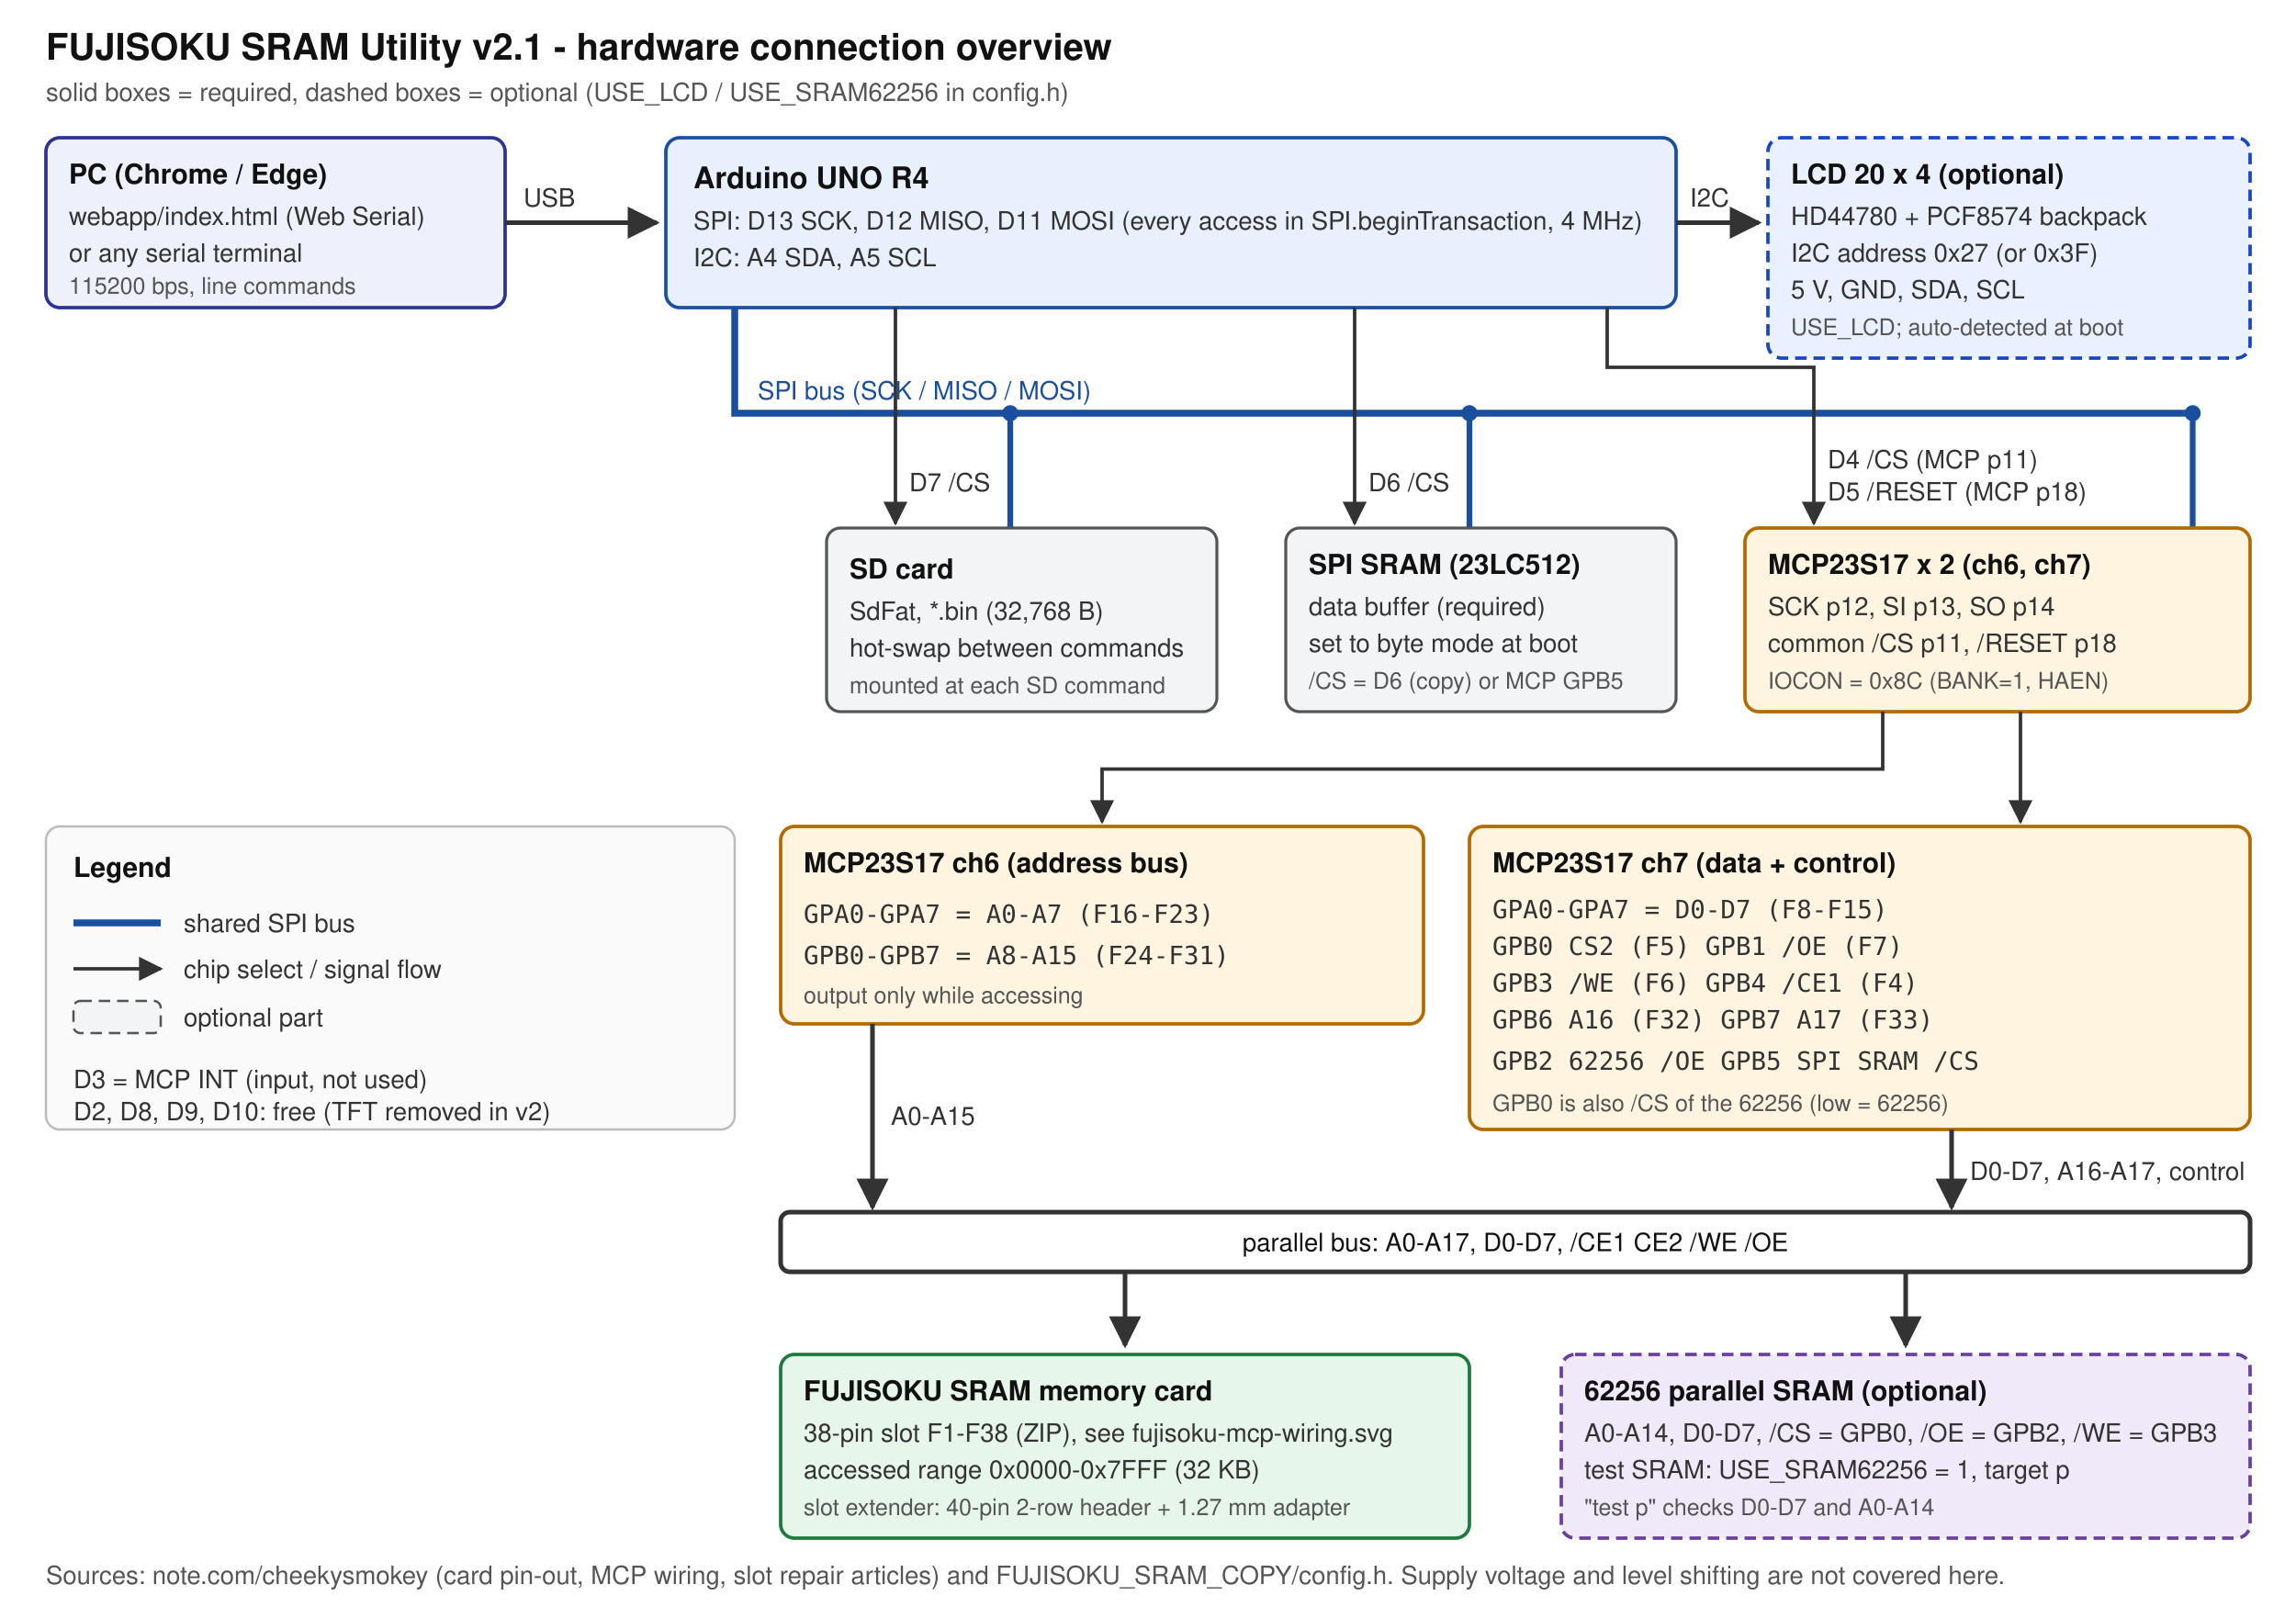
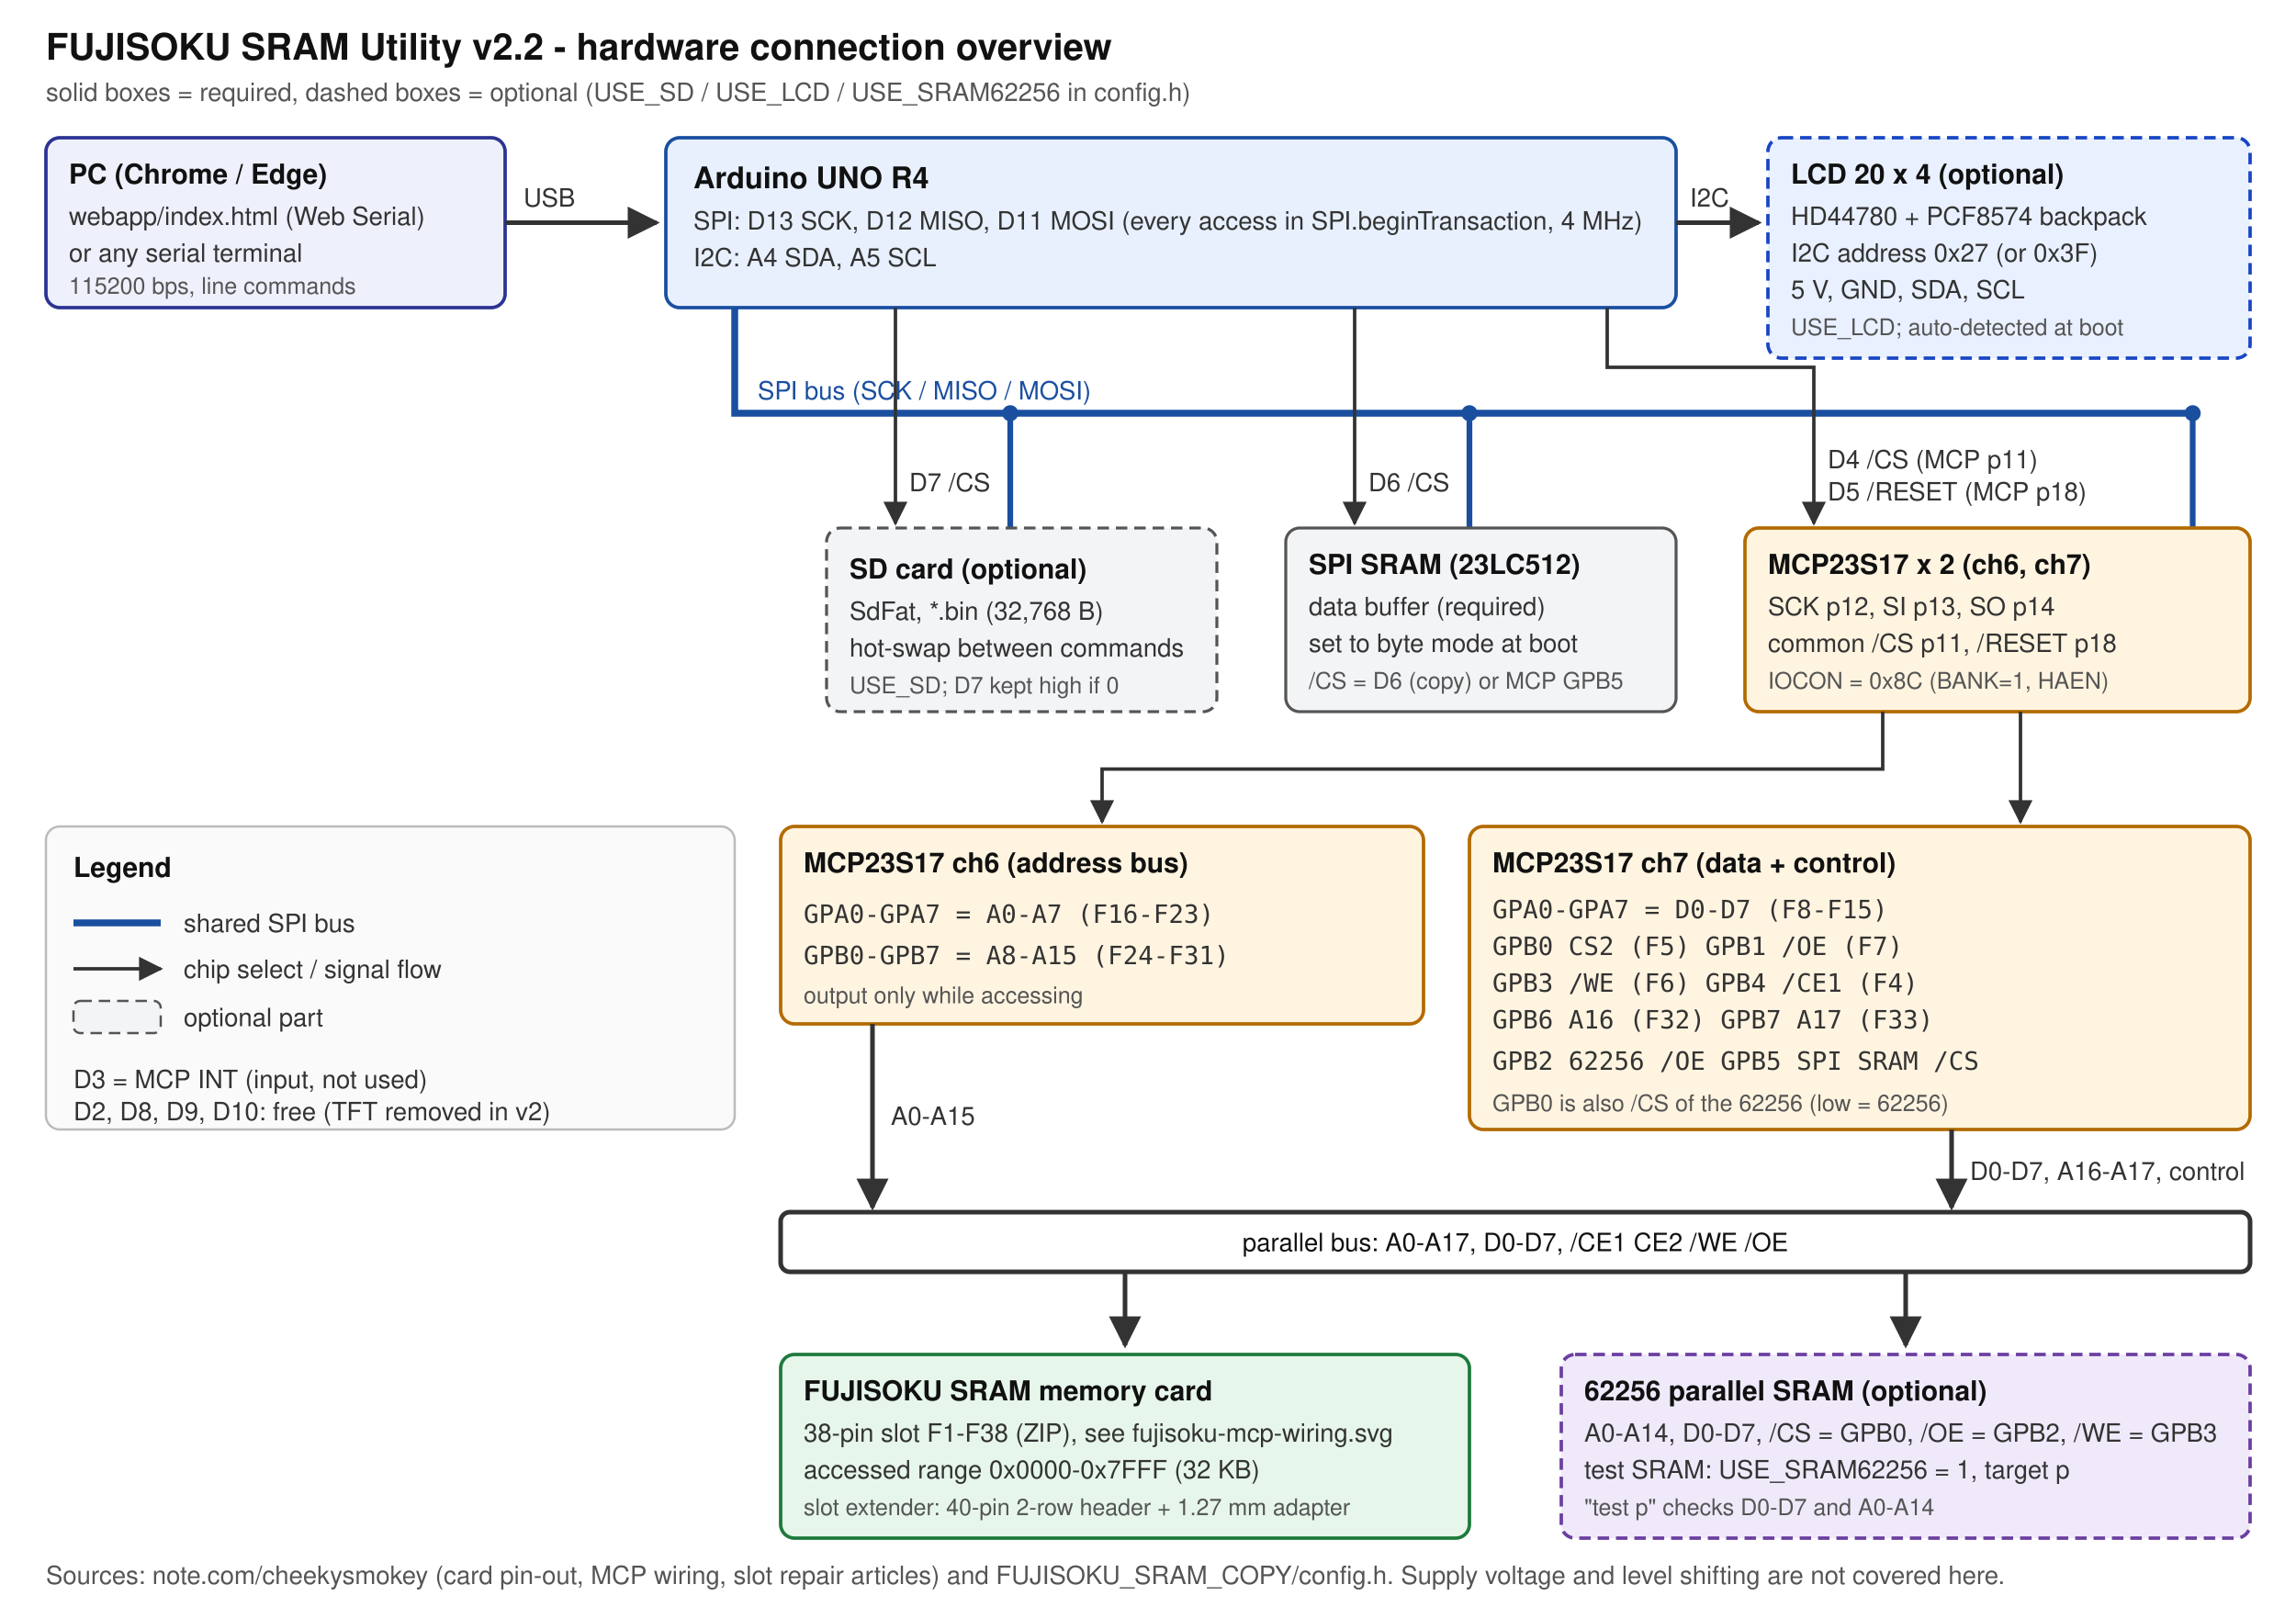
<svg xmlns="http://www.w3.org/2000/svg" viewBox="0 0 1000 700" width="1000" height="700" font-family="Helvetica, Arial, sans-serif" font-size="12">
  <defs>
    <marker id="arr" viewBox="0 0 10 10" refX="9" refY="5" markerWidth="7" markerHeight="7" orient="auto">
      <path d="M0,0 L10,5 L0,10 z" fill="#333333" />
    </marker>
  </defs>
  <rect width="1000" height="700" fill="#ffffff" />
-   <text x="20" y="26" font-size="16" font-weight="bold" fill="#111111">FUJISOKU SRAM Utility v2.1 - hardware connection overview</text>
-   <text x="20" y="44" font-size="11" fill="#555555">solid boxes = required, dashed boxes = optional (USE_LCD / USE_SRAM62256 in config.h)</text>
+   <text x="20" y="26" font-size="16" font-weight="bold" fill="#111111">FUJISOKU SRAM Utility v2.2 - hardware connection overview</text>
+   <text x="20" y="44" font-size="11" fill="#555555">solid boxes = required, dashed boxes = optional (USE_SD / USE_LCD / USE_SRAM62256 in config.h)</text>
  <rect x="20" y="60" width="200" height="74" rx="6" fill="#eef0fb" stroke="#2c3393" stroke-width="1.5" />
  <text x="30" y="80" font-weight="bold" fill="#111111">PC (Chrome / Edge)</text>
  <text x="30" y="98" font-size="11" fill="#333333">webapp/index.html (Web Serial)</text>
  <text x="30" y="114" font-size="11" fill="#333333">or any serial terminal</text>
  <text x="30" y="128" font-size="10" fill="#555555">115200 bps, line commands</text>
  <path d="M220,97 H286" stroke="#333333" stroke-width="2" fill="none" marker-end="url(#arr)" />
  <text x="228" y="90" font-size="11" fill="#333333">USB</text>
  <rect x="290" y="60" width="440" height="74" rx="6" fill="#e8f0fe" stroke="#1a4fa0" stroke-width="1.5" />
  <text x="302" y="82" font-size="13" font-weight="bold" fill="#111111">Arduino UNO R4</text>
  <text x="302" y="100" font-size="11" fill="#333333">SPI: D13 SCK, D12 MISO, D11 MOSI (every access in SPI.beginTransaction, 4 MHz)</text>
  <text x="302" y="116" font-size="11" fill="#333333">I2C: A4 SDA, A5 SCL</text>
  <rect x="770" y="60" width="210" height="96" rx="6" fill="#e9f0ff" stroke="#1846c4" stroke-width="1.5" stroke-dasharray="5,3" />
  <text x="780" y="80" font-weight="bold" fill="#111111">LCD 20 x 4 (optional)</text>
  <text x="780" y="98" font-size="11" fill="#333333">HD44780 + PCF8574 backpack</text>
  <text x="780" y="114" font-size="11" fill="#333333">I2C address 0x27 (or 0x3F)</text>
  <text x="780" y="130" font-size="11" fill="#333333">5 V, GND, SDA, SCL</text>
  <text x="780" y="146" font-size="10" fill="#555555">USE_LCD; auto-detected at boot</text>
  <path d="M730,97 H766" stroke="#333333" stroke-width="2" fill="none" marker-end="url(#arr)" />
  <text x="736" y="90" font-size="11" fill="#333333">I2C</text>
  <path d="M320,134 V180 H955" fill="none" stroke="#1a4fa0" stroke-width="3" />
  <text x="330" y="174" font-size="11" fill="#1a4fa0">SPI bus (SCK / MISO / MOSI)</text>
  <g stroke="#1a4fa0" stroke-width="2.5" fill="none">
    <path d="M440,180 V230" />
    <path d="M640,180 V230" />
    <path d="M955,180 V230" />
  </g>
  <g fill="#1a4fa0">
    <circle cx="440" cy="180" r="3.5" />
    <circle cx="640" cy="180" r="3.5" />
    <circle cx="955" cy="180" r="3.5" />
  </g>
  <g stroke="#333333" stroke-width="1.5" fill="none">
    <path d="M390,134 V228" marker-end="url(#arr)" />
    <path d="M590,134 V228" marker-end="url(#arr)" />
    <path d="M790,170 V228" marker-end="url(#arr)" />
  </g>
  <path d="M700,134 V160 H790 V170" fill="none" stroke="#333333" stroke-width="1.5" />
  <g font-size="11" fill="#333333">
    <text x="396" y="214">D7 /CS</text>
    <text x="596" y="214">D6 /CS</text>
    <text x="796" y="204">D4 /CS (MCP p11)</text>
    <text x="796" y="218">D5 /RESET (MCP p18)</text>
  </g>
-   <rect x="360" y="230" width="170" height="80" rx="6" fill="#f3f4f6" stroke="#555555" stroke-width="1.3" />
-   <text x="370" y="252" font-weight="bold" fill="#111111">SD card</text>
+   <rect x="360" y="230" width="170" height="80" rx="6" fill="#f3f4f6" stroke="#555555" stroke-width="1.3" stroke-dasharray="5,3" />
+   <text x="370" y="252" font-weight="bold" fill="#111111">SD card (optional)</text>
  <text x="370" y="270" font-size="11" fill="#333333">SdFat, *.bin (32,768 B)</text>
  <text x="370" y="286" font-size="11" fill="#333333">hot-swap between commands</text>
-   <text x="370" y="302" font-size="10" fill="#555555">mounted at each SD command</text>
+   <text x="370" y="302" font-size="10" fill="#555555">USE_SD; D7 kept high if 0</text>
  <rect x="560" y="230" width="170" height="80" rx="6" fill="#f3f4f6" stroke="#555555" stroke-width="1.3" />
  <text x="570" y="250" font-weight="bold" fill="#111111">SPI SRAM (23LC512)</text>
  <text x="570" y="268" font-size="11" fill="#333333">data buffer (required)</text>
  <text x="570" y="284" font-size="11" fill="#333333">set to byte mode at boot</text>
  <text x="570" y="300" font-size="10" fill="#555555">/CS = D6 (copy) or MCP GPB5</text>
  <rect x="760" y="230" width="220" height="80" rx="6" fill="#fff4e0" stroke="#b36b00" stroke-width="1.5" />
  <text x="770" y="250" font-weight="bold" fill="#111111">MCP23S17 x 2  (ch6, ch7)</text>
  <text x="770" y="268" font-size="11" fill="#333333">SCK p12, SI p13, SO p14</text>
  <text x="770" y="284" font-size="11" fill="#333333">common /CS p11, /RESET p18</text>
  <text x="770" y="300" font-size="10" fill="#555555">IOCON = 0x8C (BANK=1, HAEN)</text>
  <path d="M820,310 V335 H480 V358" fill="none" stroke="#333333" stroke-width="1.5" marker-end="url(#arr)" />
  <path d="M880,310 V358" fill="none" stroke="#333333" stroke-width="1.5" marker-end="url(#arr)" />
  <rect x="340" y="360" width="280" height="86" rx="6" fill="#fff4e0" stroke="#b36b00" stroke-width="1.5" />
  <text x="350" y="380" font-weight="bold" fill="#111111">MCP23S17 ch6  (address bus)</text>
  <text x="350" y="402" font-size="11" font-family="monospace" fill="#333333">GPA0-GPA7 = A0-A7   (F16-F23)</text>
  <text x="350" y="420" font-size="11" font-family="monospace" fill="#333333">GPB0-GPB7 = A8-A15  (F24-F31)</text>
  <text x="350" y="437" font-size="10" fill="#555555">output only while accessing</text>
  <rect x="640" y="360" width="340" height="132" rx="6" fill="#fff4e0" stroke="#b36b00" stroke-width="1.5" />
  <text x="650" y="380" font-weight="bold" fill="#111111">MCP23S17 ch7  (data + control)</text>
  <text x="650" y="400" font-size="11" font-family="monospace" fill="#333333">GPA0-GPA7 = D0-D7         (F8-F15)</text>
  <text x="650" y="416" font-size="11" font-family="monospace" fill="#333333">GPB0 CS2 (F5)    GPB1 /OE (F7)</text>
  <text x="650" y="432" font-size="11" font-family="monospace" fill="#333333">GPB3 /WE (F6)    GPB4 /CE1 (F4)</text>
  <text x="650" y="448" font-size="11" font-family="monospace" fill="#333333">GPB6 A16 (F32)   GPB7 A17 (F33)</text>
  <text x="650" y="466" font-size="11" font-family="monospace" fill="#333333">GPB2 62256 /OE   GPB5 SPI SRAM /CS</text>
  <text x="650" y="484" font-size="10" fill="#555555">GPB0 is also /CS of the 62256 (low = 62256)</text>
  <rect x="20" y="360" width="300" height="132" rx="6" fill="#fafafa" stroke="#bbbbbb" stroke-width="1" />
  <text x="32" y="382" font-weight="bold" fill="#111111">Legend</text>
  <path d="M32,402 H70" stroke="#1a4fa0" stroke-width="3" />
  <text x="80" y="406" font-size="11" fill="#333333">shared SPI bus</text>
  <path d="M32,422 H70" stroke="#333333" stroke-width="1.5" marker-end="url(#arr)" />
  <text x="80" y="426" font-size="11" fill="#333333">chip select / signal flow</text>
  <rect x="32" y="436" width="38" height="14" rx="3" fill="#f3f4f6" stroke="#555555" stroke-dasharray="5,3" />
  <text x="80" y="447" font-size="11" fill="#333333">optional part</text>
  <text x="32" y="474" font-size="11" fill="#333333">D3 = MCP INT (input, not used)</text>
  <text x="32" y="488" font-size="11" fill="#333333">D2, D8, D9, D10: free (TFT removed in v2)</text>
  <path d="M380,446 V526" fill="none" stroke="#333333" stroke-width="2" marker-end="url(#arr)" />
  <text x="388" y="490" font-size="11" fill="#333333">A0-A15</text>
  <path d="M850,492 V526" fill="none" stroke="#333333" stroke-width="2" marker-end="url(#arr)" />
  <text x="858" y="514" font-size="11" fill="#333333">D0-D7, A16-A17, control</text>
  <rect x="340" y="528" width="640" height="26" rx="4" fill="#ffffff" stroke="#333333" stroke-width="2" />
  <text x="660" y="545" font-size="11" text-anchor="middle" fill="#111111">parallel bus: A0-A17, D0-D7, /CE1 CE2 /WE /OE</text>
  <path d="M490,554 V586" fill="none" stroke="#333333" stroke-width="2" marker-end="url(#arr)" />
  <path d="M830,554 V586" fill="none" stroke="#333333" stroke-width="2" marker-end="url(#arr)" />
  <rect x="340" y="590" width="300" height="80" rx="6" fill="#e6f6ea" stroke="#1e7a3c" stroke-width="1.5" />
  <text x="350" y="610" font-weight="bold" fill="#111111">FUJISOKU SRAM memory card</text>
  <text x="350" y="628" font-size="11" fill="#333333">38-pin slot F1-F38 (ZIP), see fujisoku-mcp-wiring.svg</text>
  <text x="350" y="644" font-size="11" fill="#333333">accessed range 0x0000-0x7FFF (32 KB)</text>
  <text x="350" y="660" font-size="10" fill="#555555">slot extender: 40-pin 2-row header + 1.27 mm adapter</text>
  <rect x="680" y="590" width="300" height="80" rx="6" fill="#f0e9fa" stroke="#6b3fa0" stroke-width="1.5" stroke-dasharray="5,3" />
  <text x="690" y="610" font-weight="bold" fill="#111111">62256 parallel SRAM (optional)</text>
  <text x="690" y="628" font-size="11" fill="#333333">A0-A14, D0-D7, /CS = GPB0, /OE = GPB2, /WE = GPB3</text>
  <text x="690" y="644" font-size="11" fill="#333333">test SRAM: USE_SRAM62256 = 1, target p</text>
  <text x="690" y="660" font-size="10" fill="#555555">"test p" checks D0-D7 and A0-A14</text>
  <text x="20" y="690" font-size="11" fill="#555555">Sources: note.com/cheekysmokey (card pin-out, MCP wiring, slot repair articles) and FUJISOKU_SRAM_COPY/config.h. Supply voltage and level shifting are not covered here.</text>
</svg>
